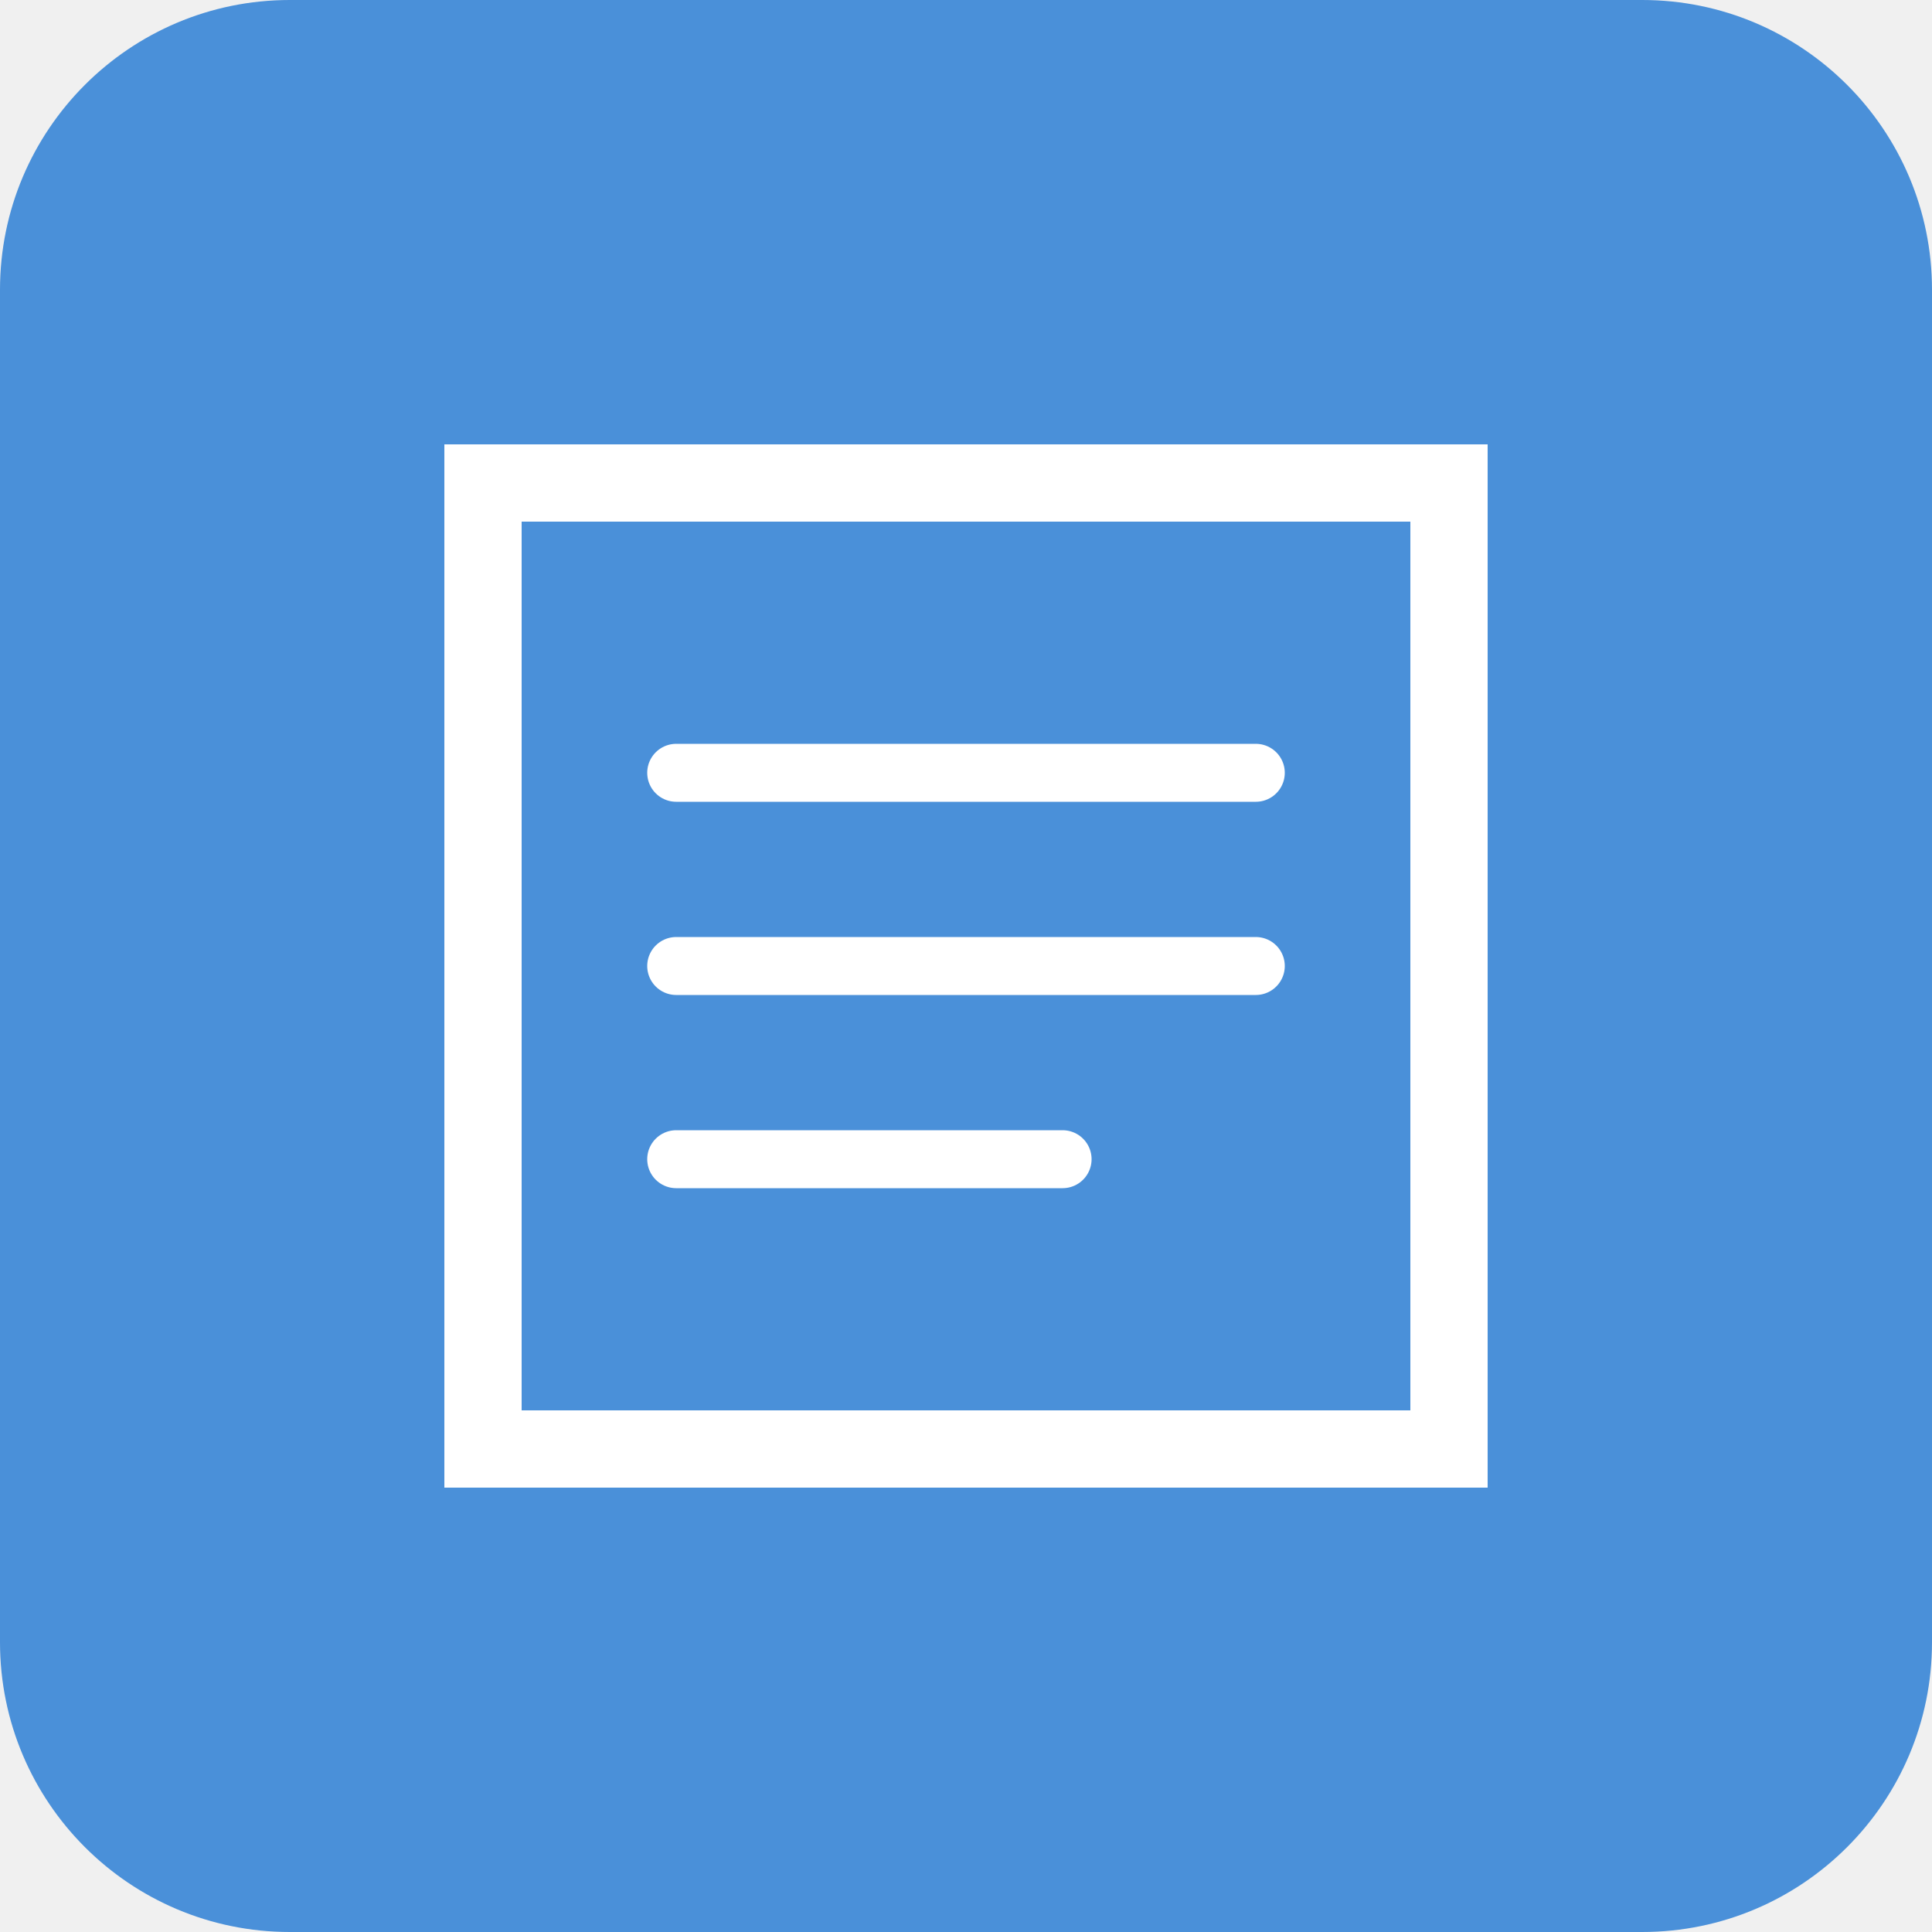
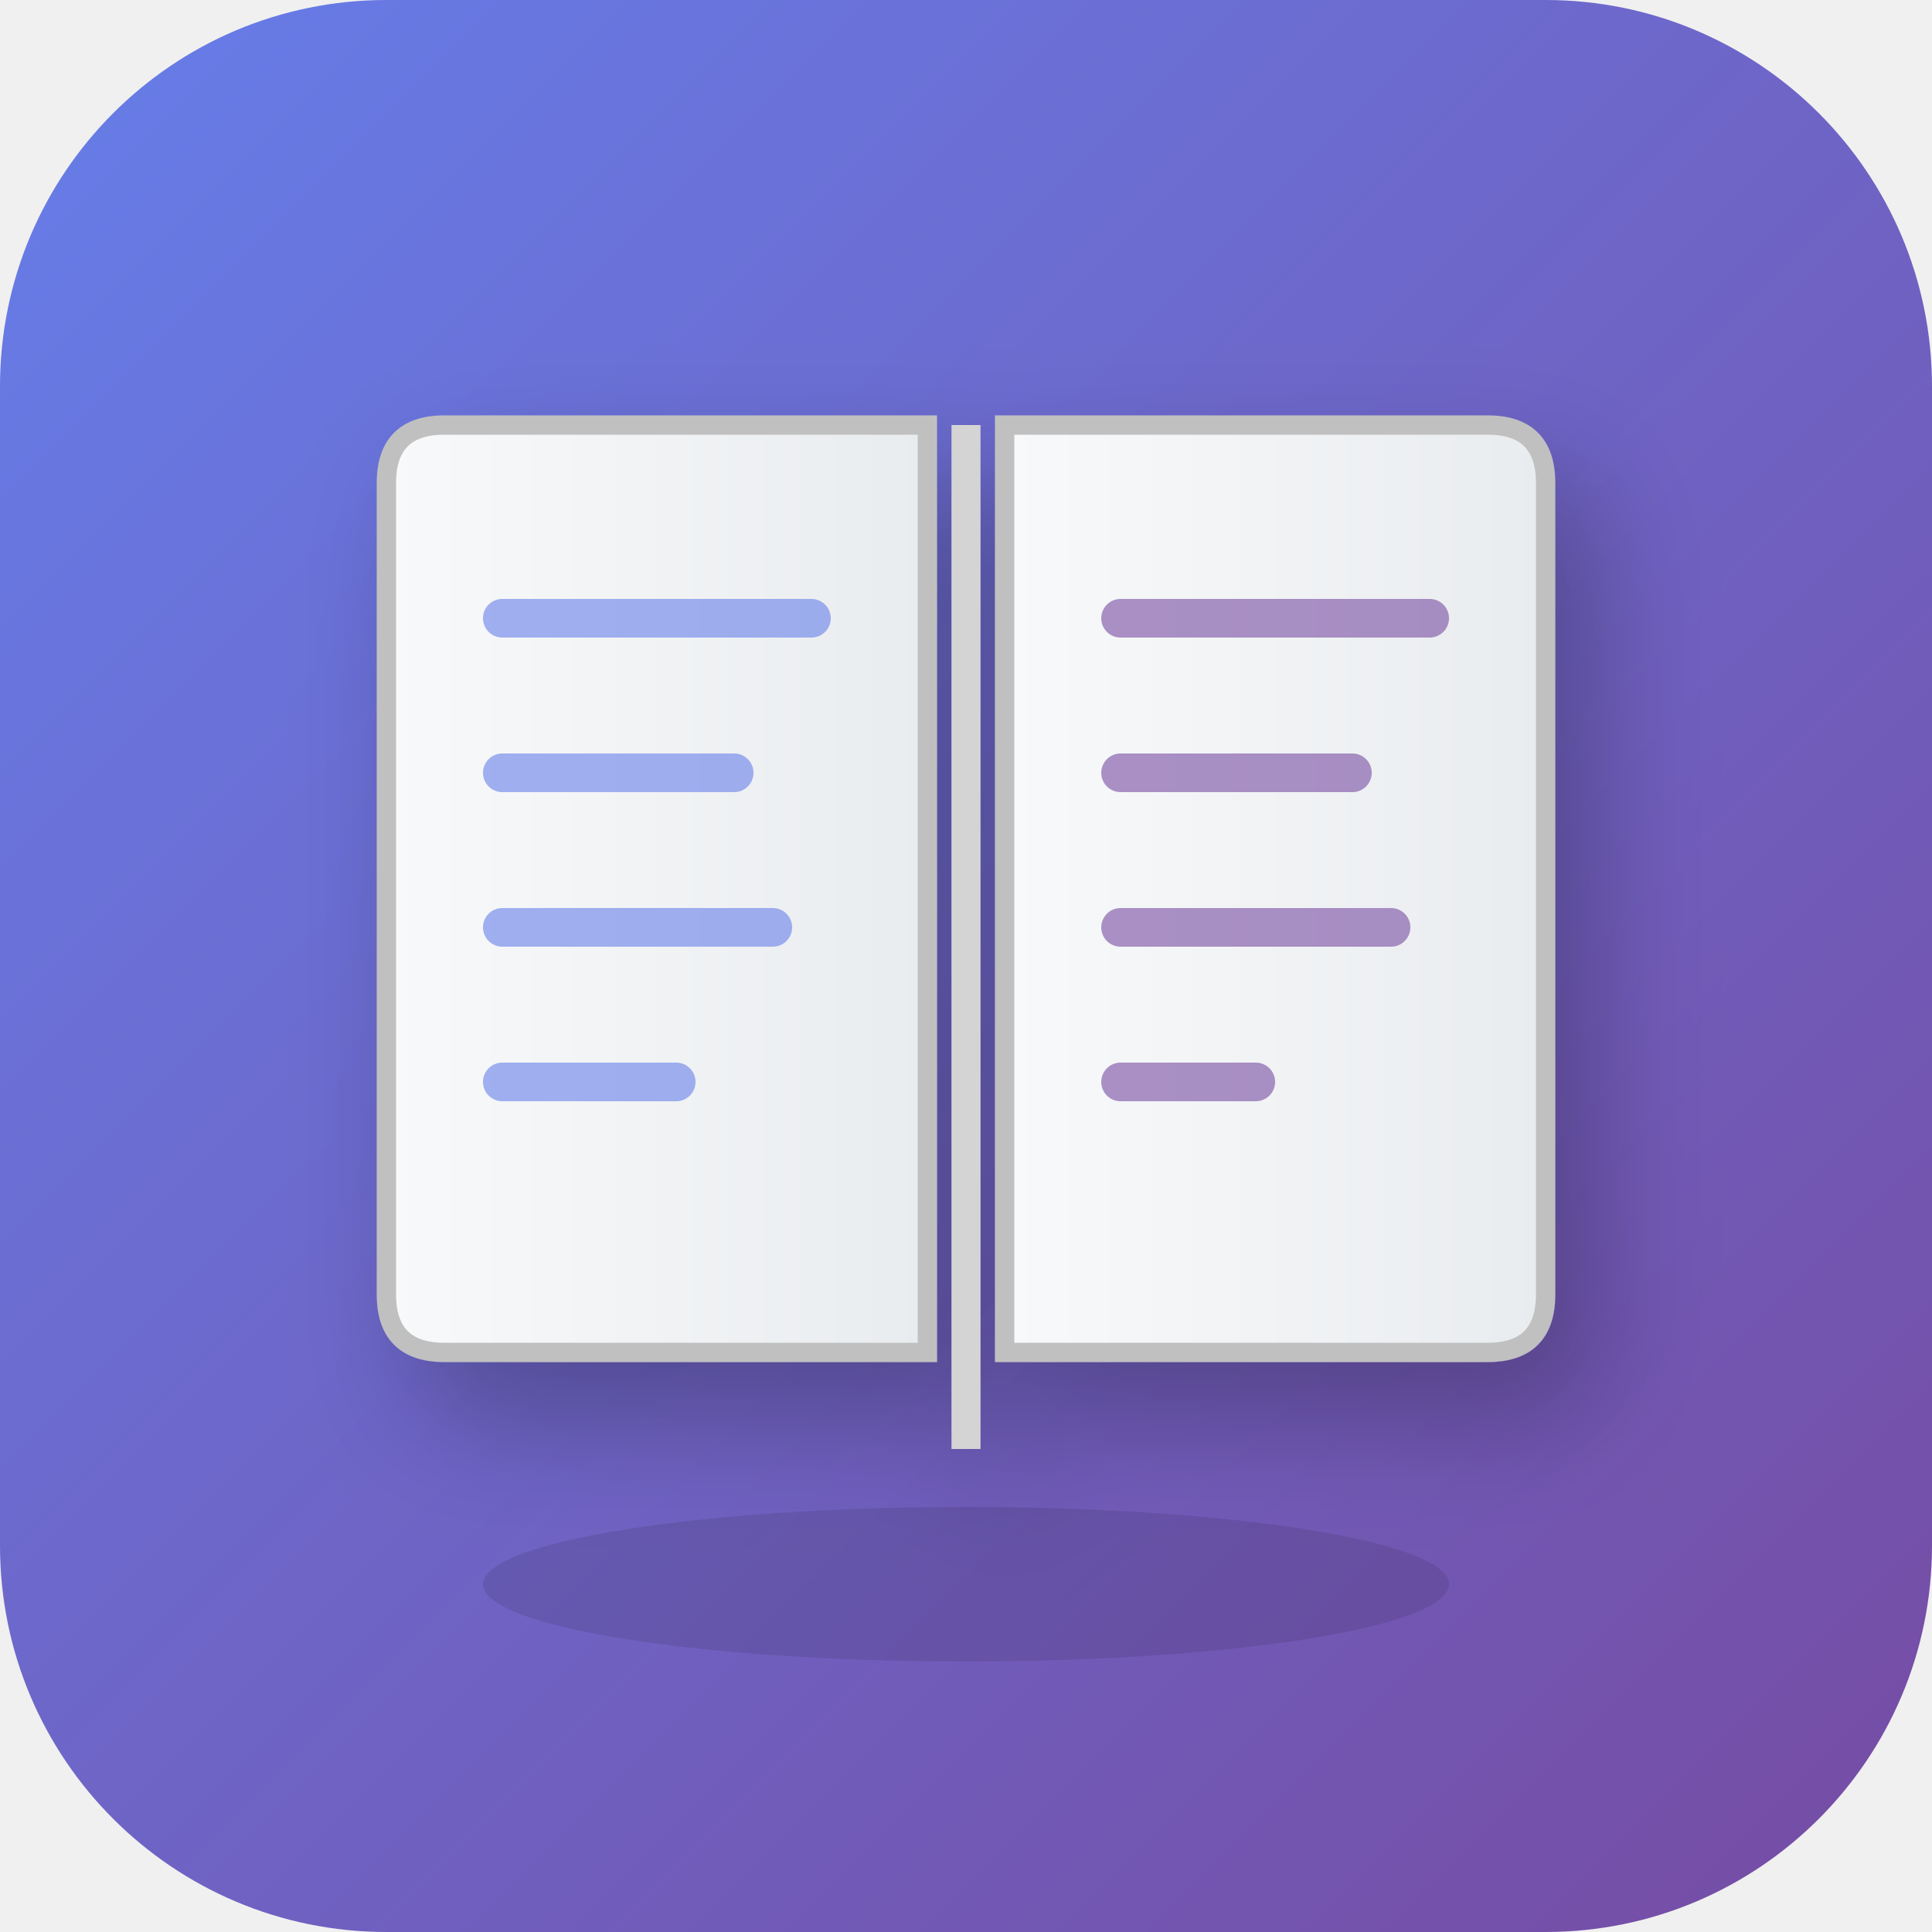
<svg xmlns="http://www.w3.org/2000/svg" viewBox="0 0 100 100">
-   <rect width="100" height="100" rx="15" fill="#4A90D9" />
-   <path d="M25 25h50v50H25z" fill="none" stroke="white" stroke-width="4" />
-   <path d="M35 40h30M35 50h30M35 60h20" stroke="white" stroke-width="3" stroke-linecap="round" />
+   <defs>
+     <linearGradient id="bookGradient" x1="0%" y1="0%" x2="100%" y2="100%">
+       <stop offset="0%" style="stop-color:#667eea" />
+       <stop offset="100%" style="stop-color:#764ba2" />
+     </linearGradient>
+     <linearGradient id="pageGradient" x1="0%" y1="0%" x2="100%" y2="0%">
+       <stop offset="0%" style="stop-color:#f8f9fa" />
+       <stop offset="100%" style="stop-color:#e9ecef" />
+     </linearGradient>
+     <filter id="shadow" x="-20%" y="-20%" width="140%" height="140%">
+       <feDropShadow dx="2" dy="3" stdDeviation="3" flood-opacity="0.25" />
+     </filter>
+   </defs>
+   <rect width="100" height="100" rx="20" fill="url(#bookGradient)" />
+   <g filter="url(#shadow)">
+     <path d="M50 22 L50 75" stroke="#d4d4d4" stroke-width="1.5" />
+     <path d="M20 25               Q20 22 23 22               L48 22               L48 70               L23 70               Q20 70 20 67               Z" fill="url(#pageGradient)" />
+     <path d="M80 25               Q80 22 77 22               L52 22               L52 70               L77 70               Q80 70 80 67               Z" fill="url(#pageGradient)" />
+     <path d="M20 25 Q20 22 23 22 L48 22 L48 70 L23 70 Q20 70 20 67 Z" fill="none" stroke="#c0c0c0" stroke-width="1" />
+     <path d="M80 25 Q80 22 77 22 L52 22 L52 70 L77 70 Q80 70 80 67 Z" fill="none" stroke="#c0c0c0" stroke-width="1" />
+     <g stroke="#667eea" stroke-width="2" stroke-linecap="round" opacity="0.6">
+       <line x1="26" y1="32" x2="42" y2="32" />
+       <line x1="26" y1="40" x2="38" y2="40" />
+       <line x1="26" y1="48" x2="40" y2="48" />
+       <line x1="26" y1="56" x2="35" y2="56" />
+     </g>
+     <g stroke="#764ba2" stroke-width="2" stroke-linecap="round" opacity="0.6">
+       <line x1="58" y1="32" x2="74" y2="32" />
+       <line x1="58" y1="40" x2="70" y2="40" />
+       <line x1="58" y1="48" x2="72" y2="48" />
+       <line x1="58" y1="56" x2="65" y2="56" />
+     </g>
+   </g>
+   <ellipse cx="50" cy="82" rx="25" ry="4" fill="#000" opacity="0.1" />
</svg>
